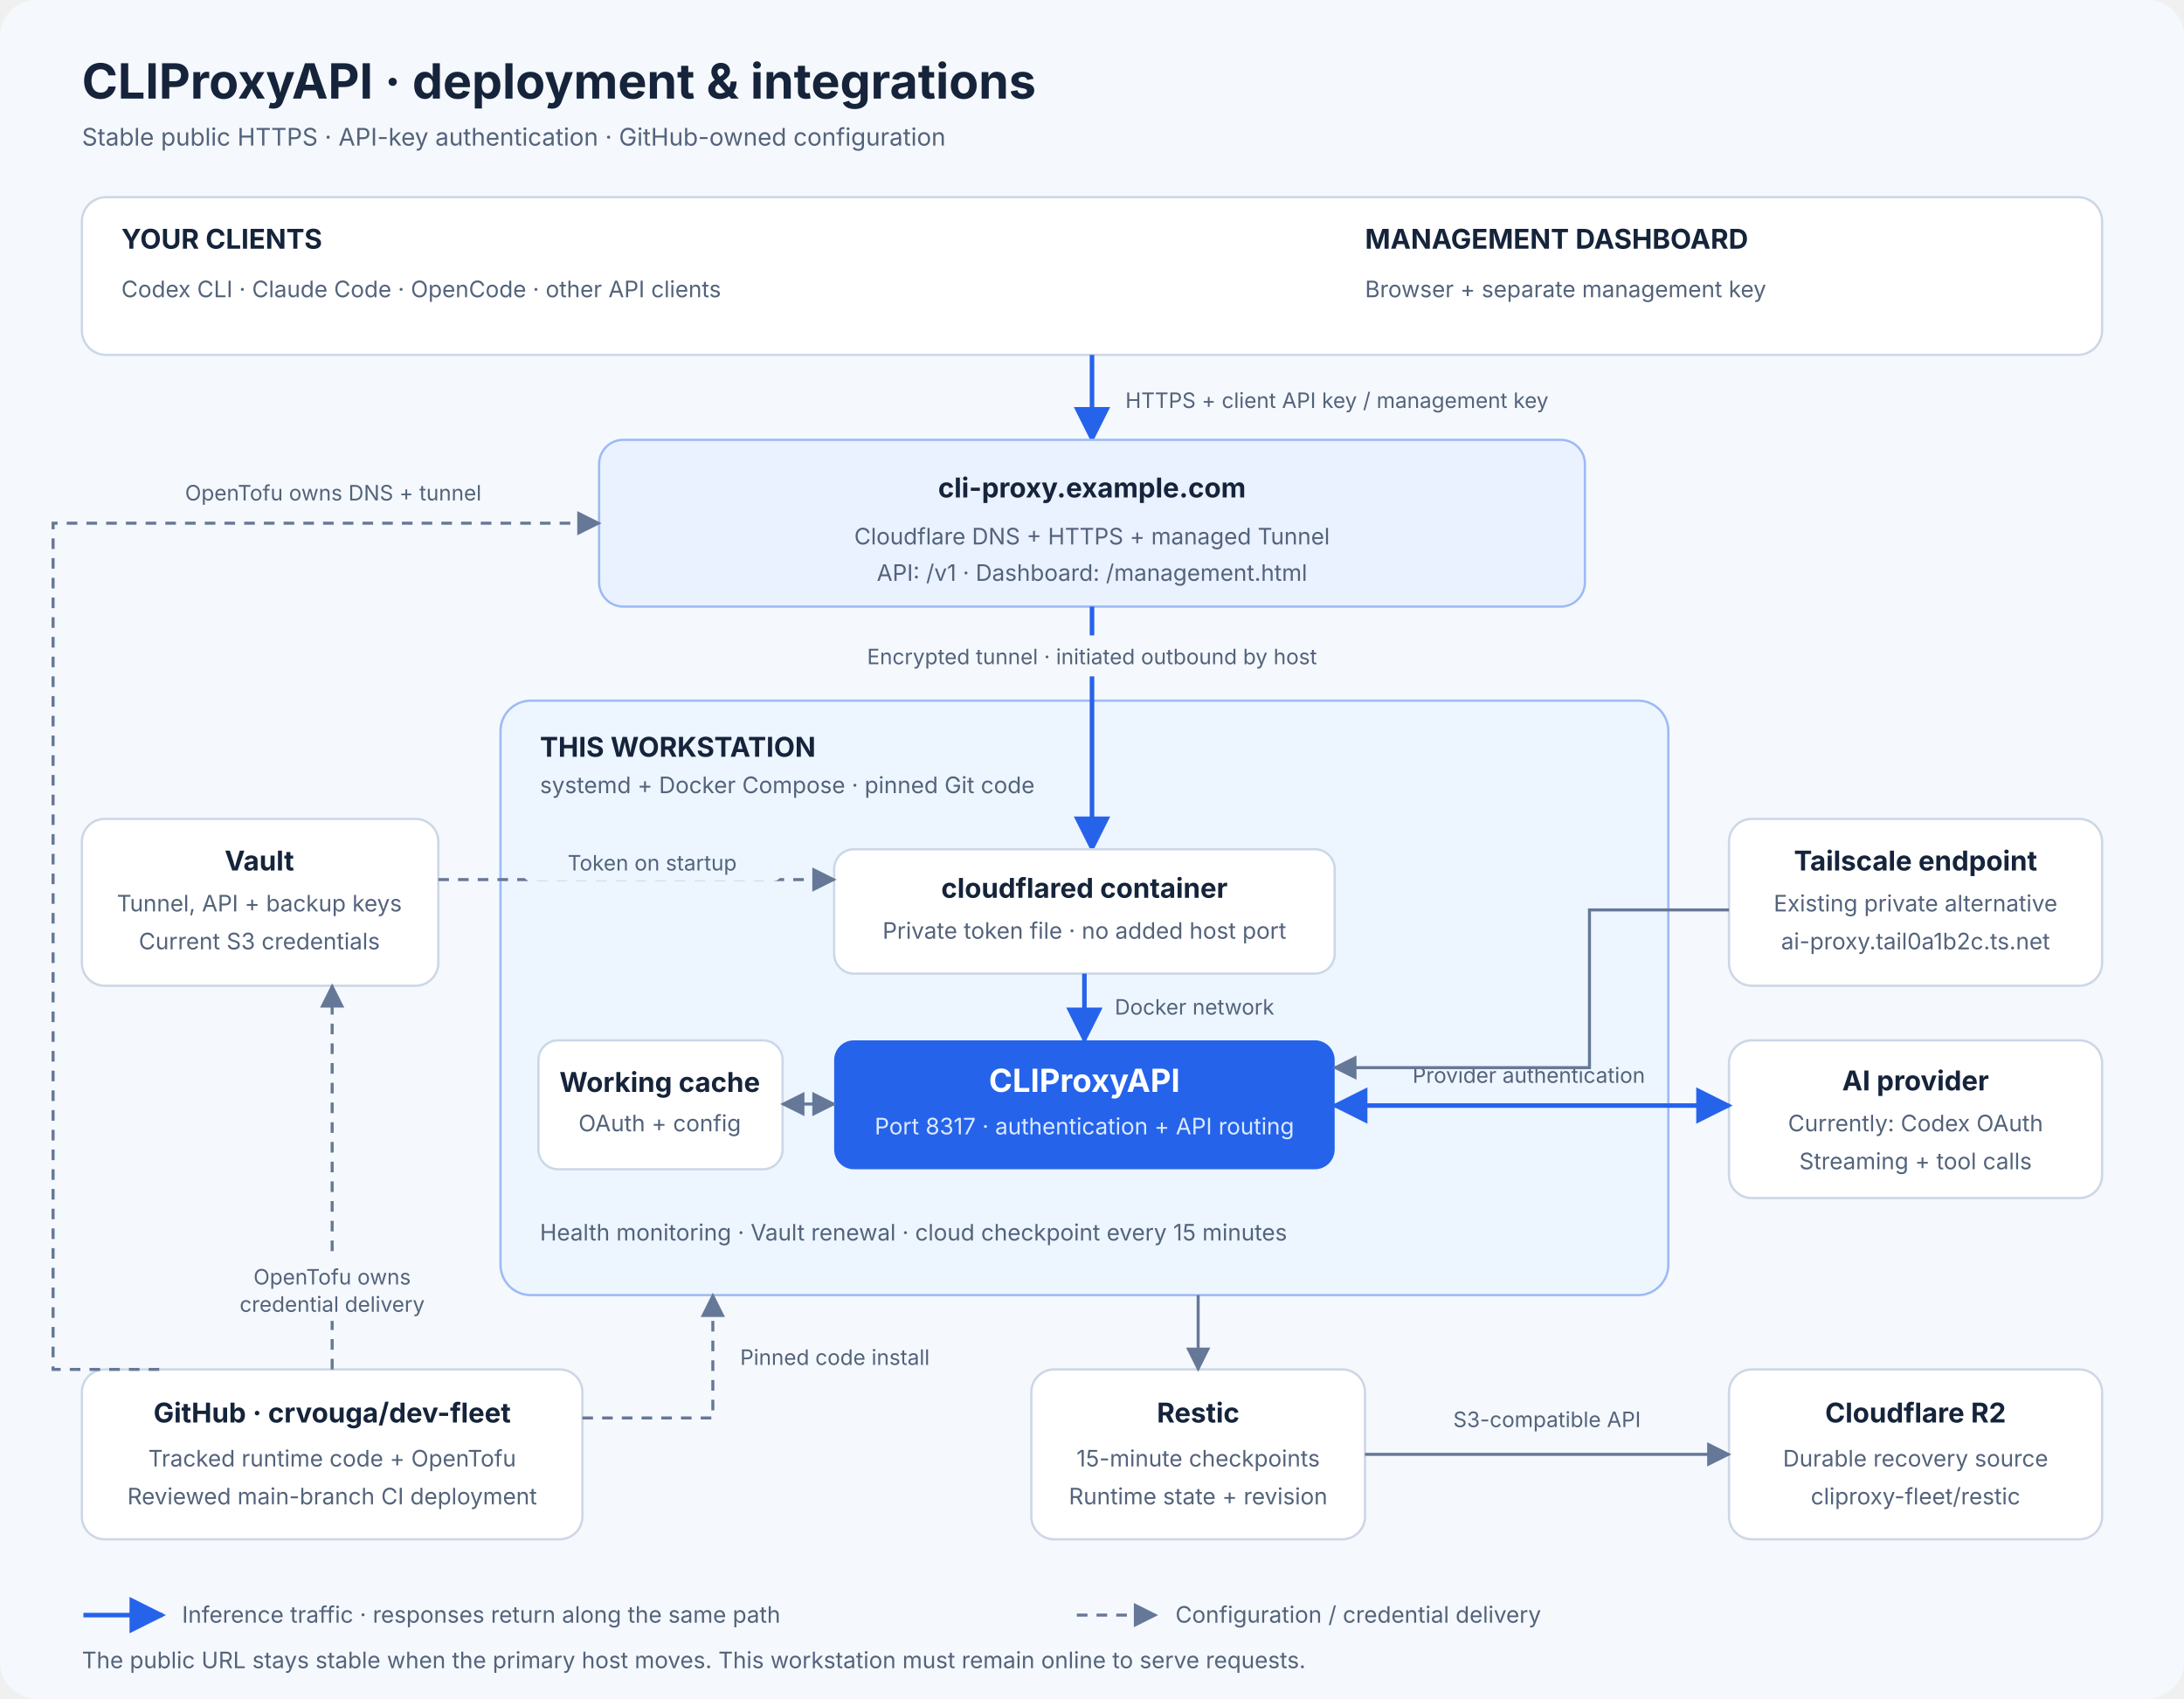
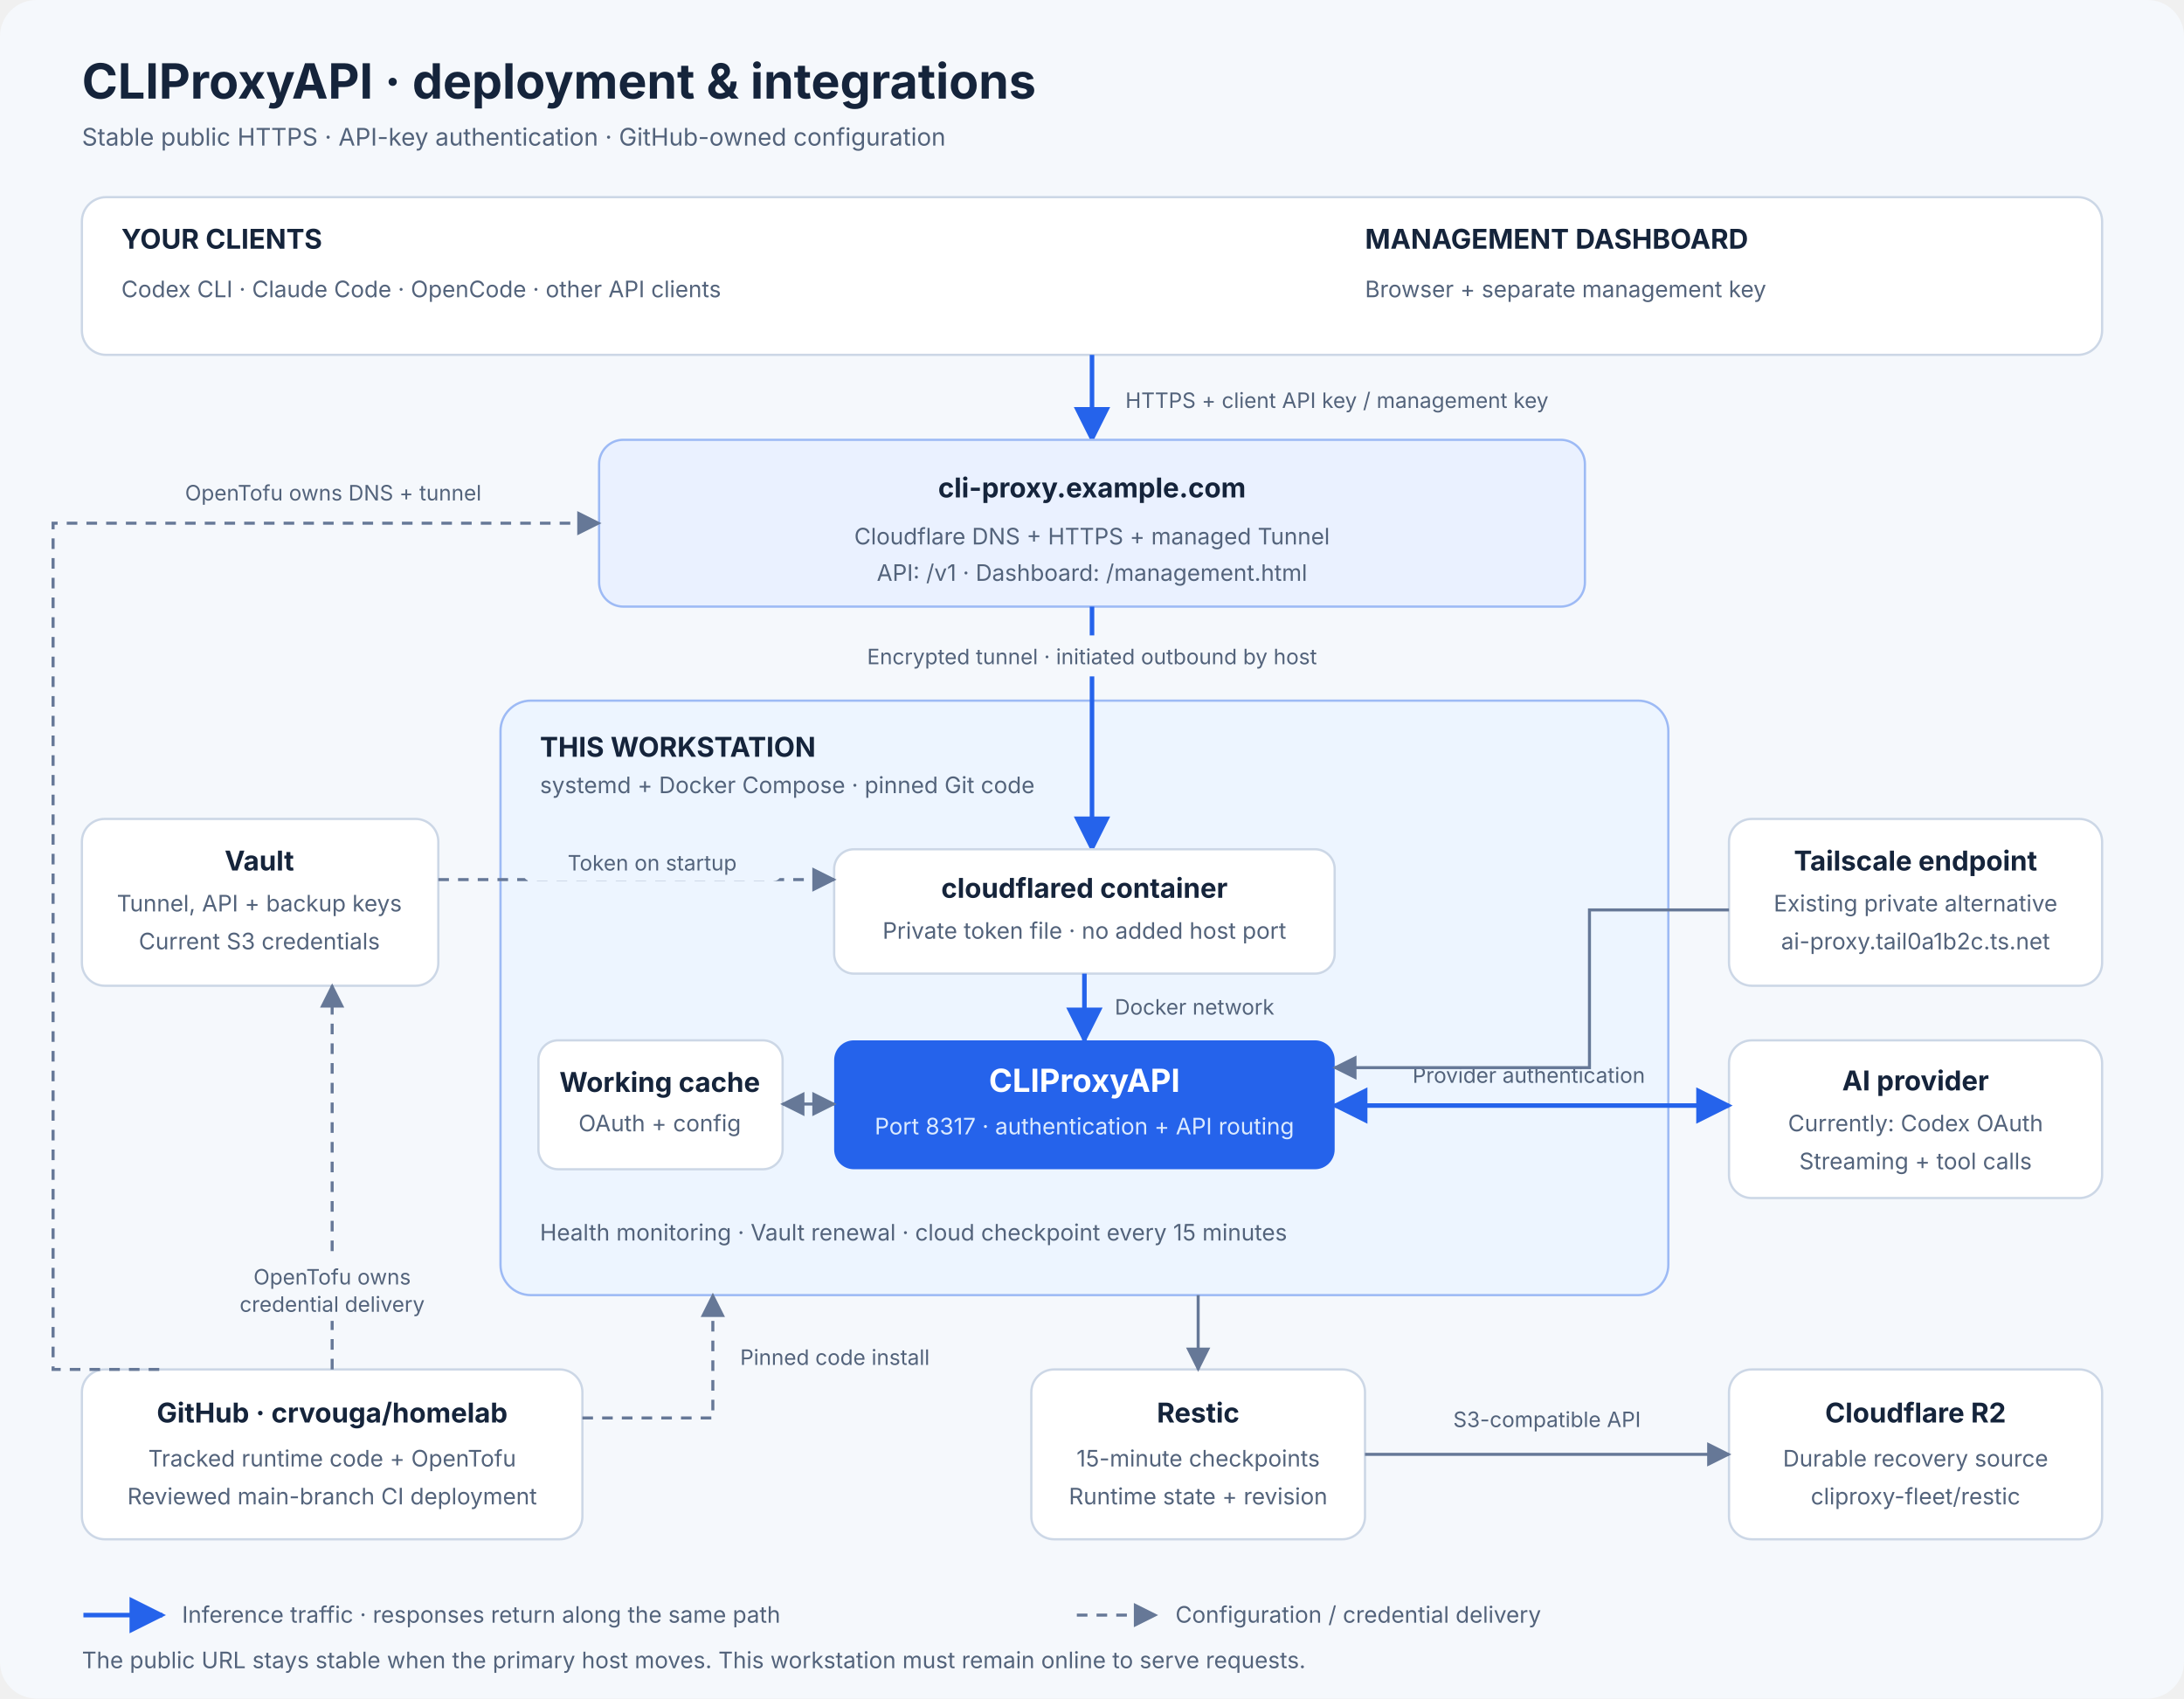
<svg xmlns="http://www.w3.org/2000/svg" width="1440" height="1120" viewBox="0 0 1440 1120" role="img" aria-labelledby="title description">
  <defs>
    <marker id="arrow" viewBox="0 0 10 10" refX="9" refY="5" markerWidth="8" markerHeight="8" orient="auto-start-reverse">
      <path d="M 0 0 L 10 5 L 0 10 z" fill="#667897" />
    </marker>
    <marker id="blue-arrow" viewBox="0 0 10 10" refX="9" refY="5" markerWidth="8" markerHeight="8" orient="auto-start-reverse">
      <path d="M 0 0 L 10 5 L 0 10 z" fill="#2563eb" />
    </marker>
    <style>
      text { font-family: Inter, Arial, sans-serif; fill: #15243b; }
      .heading { font-size: 32px; font-weight: 700; }
      .subtitle { font-size: 16px; fill: #53637b; }
      .label { font-size: 18px; font-weight: 700; }
      .detail { font-size: 15px; fill: #53637b; }
      .edge-label { font-size: 14px; fill: #53637b; }
      .box { fill: white; stroke: #ccd7e6; stroke-width: 1.5; }
      .traffic { fill: none; stroke: #2563eb; stroke-width: 3; marker-end: url(#blue-arrow); }
      .control { fill: none; stroke: #667897; stroke-width: 2; stroke-dasharray: 7 6; marker-end: url(#arrow); }
      .storage { fill: none; stroke: #667897; stroke-width: 2; marker-end: url(#arrow); }
    </style>
  </defs>
  <rect width="1440" height="1120" rx="24" fill="#f5f8fc" />
  <text x="54" y="65" class="heading">CLIProxyAPI · deployment &amp; integrations</text>
  <text x="54" y="96" class="subtitle">Stable public HTTPS · API-key authentication · GitHub-owned configuration</text>
  <rect x="54" y="130" width="1332" height="104" rx="16" class="box" />
  <text x="80" y="164" class="label">YOUR CLIENTS</text>
  <text x="80" y="196" class="detail">Codex CLI · Claude Code · OpenCode · other API clients</text>
  <text x="900" y="164" class="label">MANAGEMENT DASHBOARD</text>
  <text x="900" y="196" class="detail">Browser + separate management key</text>
  <path d="M 720 234 V 290" class="traffic" />
  <text x="742" y="269" class="edge-label">HTTPS + client API key / management key</text>
  <rect x="395" y="290" width="650" height="110" rx="16" fill="#eaf1ff" stroke="#9dbaf5" stroke-width="1.5" />
  <text x="720" y="328" text-anchor="middle" class="label">cli-proxy.example.com</text>
  <text x="720" y="359" text-anchor="middle" class="detail">Cloudflare DNS + HTTPS + managed Tunnel</text>
  <text x="720" y="383" text-anchor="middle" class="detail">API: /v1 · Dashboard: /management.html</text>
  <rect x="330" y="462" width="770" height="392" rx="20" fill="#edf5ff" stroke="#9dbaf5" stroke-width="1.5" />
  <text x="356" y="499" class="label">THIS WORKSTATION</text>
  <text x="356" y="523" class="detail">systemd + Docker Compose · pinned Git code</text>
  <path d="M 720 400 V 560" class="traffic" />
  <rect x="550" y="419" width="340" height="27" rx="6" fill="#f5f8fc" />
  <text x="720" y="438" text-anchor="middle" class="edge-label">Encrypted tunnel · initiated outbound by host</text>
  <rect x="550" y="560" width="330" height="82" rx="13" class="box" />
  <text x="715" y="592" text-anchor="middle" class="label">cloudflared container</text>
  <text x="715" y="619" text-anchor="middle" class="detail">Private token file · no added host port</text>
  <path d="M 715 642 V 686" class="traffic" />
  <text x="735" y="669" class="edge-label">Docker network</text>
  <rect x="550" y="686" width="330" height="85" rx="13" fill="#2563eb" />
  <text x="715" y="720" text-anchor="middle" style="fill:white;font-size:21px;font-weight:700">CLIProxyAPI</text>
  <text x="715" y="748" text-anchor="middle" style="fill:#dbeafe;font-size:15px">Port 8317 · authentication + API routing</text>
  <rect x="355" y="686" width="161" height="85" rx="13" class="box" />
  <text x="435" y="720" text-anchor="middle" class="label">Working cache</text>
  <text x="435" y="746" text-anchor="middle" class="detail">OAuth + config</text>
  <path d="M 550 728 H 516" class="storage" marker-start="url(#arrow)" />
  <text x="356" y="818" class="detail">Health monitoring · Vault renewal · cloud checkpoint every 15 minutes</text>
  <rect x="1140" y="686" width="246" height="104" rx="15" class="box" />
  <text x="1263" y="719" text-anchor="middle" class="label">AI provider</text>
  <text x="1263" y="746" text-anchor="middle" class="detail">Currently: Codex OAuth</text>
  <text x="1263" y="771" text-anchor="middle" class="detail">Streaming + tool calls</text>
  <path d="M 880 729 H 1140" class="traffic" marker-start="url(#blue-arrow)" />
  <text x="1008" y="714" text-anchor="middle" class="edge-label">Provider authentication</text>
  <rect x="54" y="540" width="235" height="110" rx="15" class="box" />
  <text x="171" y="574" text-anchor="middle" class="label">Vault</text>
  <text x="171" y="601" text-anchor="middle" class="detail">Tunnel, API + backup keys</text>
  <text x="171" y="626" text-anchor="middle" class="detail">Current S3 credentials</text>
  <path d="M 289 580 H 550" class="control" />
  <rect x="345" y="557" width="170" height="24" rx="5" fill="#edf5ff" />
  <text x="430" y="574" text-anchor="middle" class="edge-label">Token on startup</text>
  <rect x="1140" y="540" width="246" height="110" rx="15" class="box" />
  <text x="1263" y="574" text-anchor="middle" class="label">Tailscale endpoint</text>
  <text x="1263" y="601" text-anchor="middle" class="detail">Existing private alternative</text>
  <text x="1263" y="626" text-anchor="middle" class="detail">ai-proxy.tail0a1b2c.ts.net</text>
  <path d="M 1140 600 H 1048 V 704 H 880" class="storage" />
  <rect x="54" y="903" width="330" height="112" rx="15" class="box" />
-   <text x="219" y="938" text-anchor="middle" class="label">GitHub · crvouga/dev-fleet</text>
+   <text x="219" y="938" text-anchor="middle" class="label">GitHub · crvouga/homelab</text>
  <text x="219" y="967" text-anchor="middle" class="detail">Tracked runtime code + OpenTofu</text>
  <text x="219" y="992" text-anchor="middle" class="detail">Reviewed main-branch CI deployment</text>
  <path d="M 384 935 H 470 V 854" class="control" />
  <text x="488" y="900" class="edge-label">Pinned code install</text>
  <path d="M 105 903 H 35 V 345 H 395" class="control" />
  <text x="122" y="330" class="edge-label">OpenTofu owns DNS + tunnel</text>
  <path d="M 219 903 V 650" class="control" />
  <rect x="129" y="828" width="179" height="43" rx="6" fill="#f5f8fc" />
  <text x="219" y="847" text-anchor="middle" class="edge-label">OpenTofu owns</text>
  <text x="219" y="865" text-anchor="middle" class="edge-label">credential delivery</text>
  <rect x="680" y="903" width="220" height="112" rx="15" class="box" />
  <text x="790" y="938" text-anchor="middle" class="label">Restic</text>
  <text x="790" y="967" text-anchor="middle" class="detail">15-minute checkpoints</text>
  <text x="790" y="992" text-anchor="middle" class="detail">Runtime state + revision</text>
  <path d="M 790 854 V 903" class="storage" />
  <rect x="1140" y="903" width="246" height="112" rx="15" class="box" />
  <text x="1263" y="938" text-anchor="middle" class="label">Cloudflare R2</text>
  <text x="1263" y="967" text-anchor="middle" class="detail">Durable recovery source</text>
  <text x="1263" y="992" text-anchor="middle" class="detail">cliproxy-fleet/restic</text>
  <path d="M 900 959 H 1140" class="storage" />
  <text x="1020" y="941" text-anchor="middle" class="edge-label">S3-compatible API</text>
  <path d="M 55 1065 H 107" class="traffic" />
  <text x="120" y="1070" class="detail">Inference traffic · responses return along the same path</text>
  <path d="M 710 1065 H 762" class="control" />
  <text x="775" y="1070" class="detail">Configuration / credential delivery</text>
  <text x="54" y="1100" class="detail">The public URL stays stable when the primary host moves. This workstation must remain online to serve requests.</text>
</svg>
